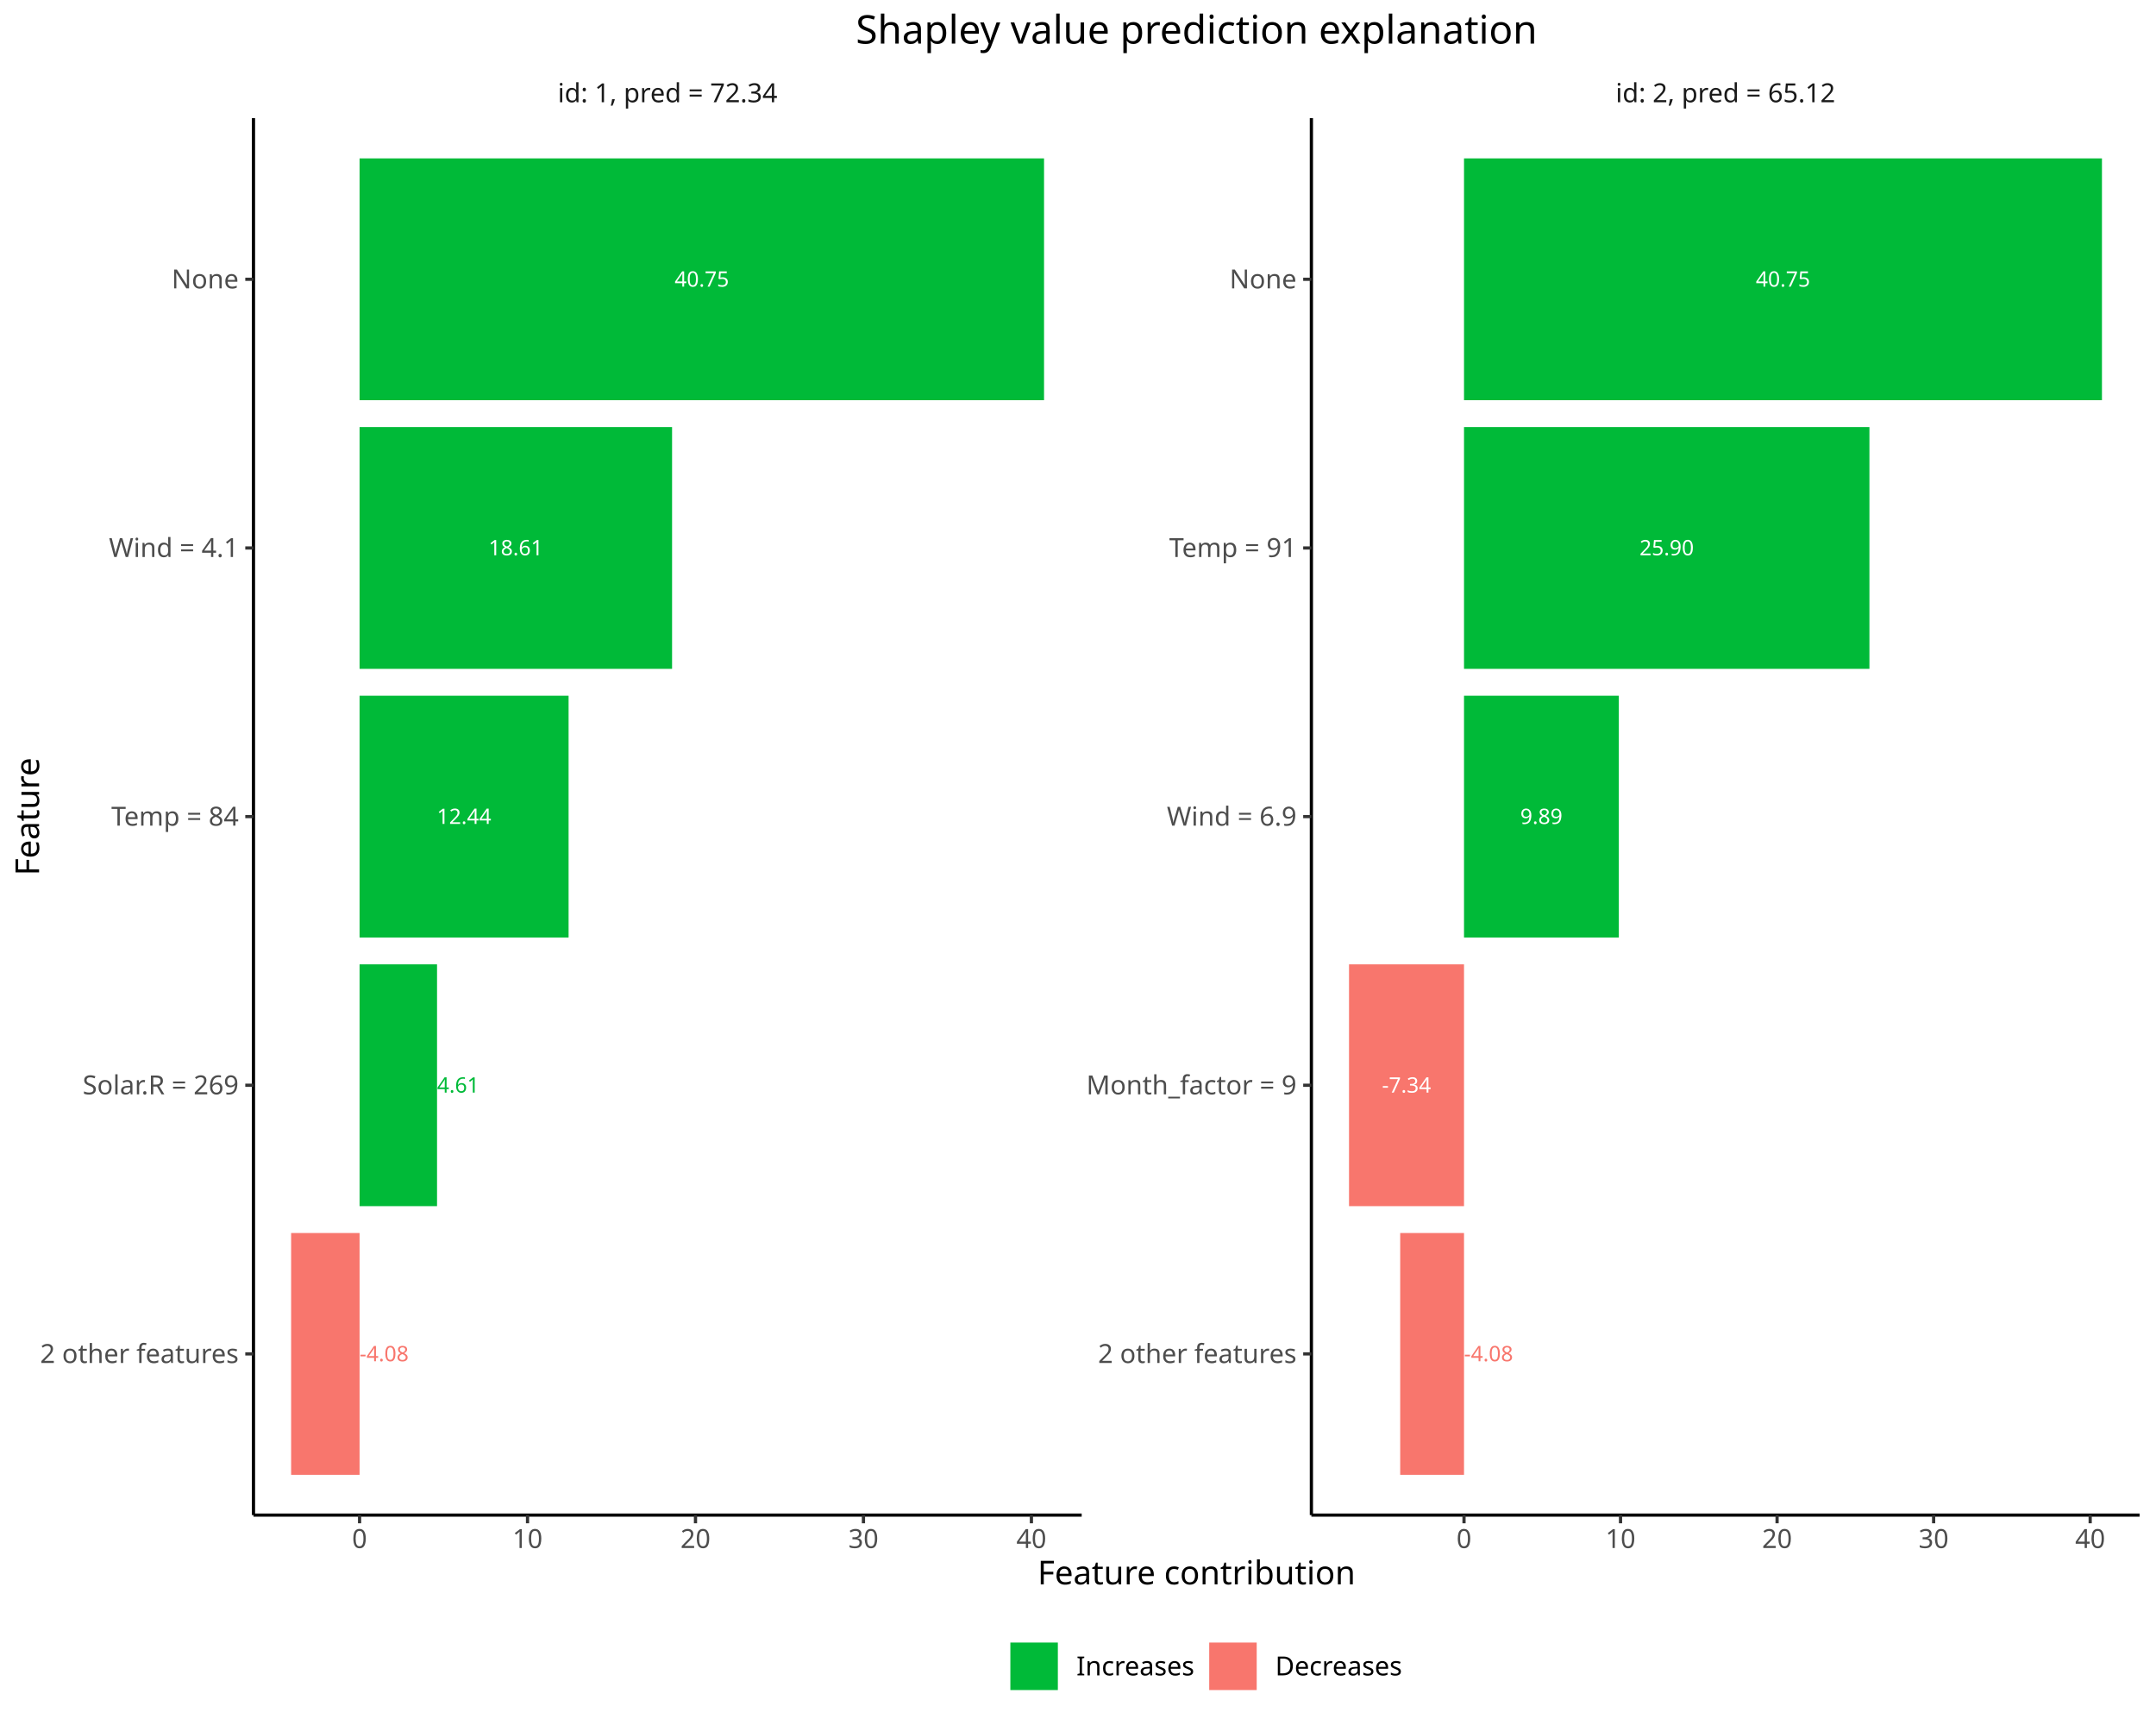
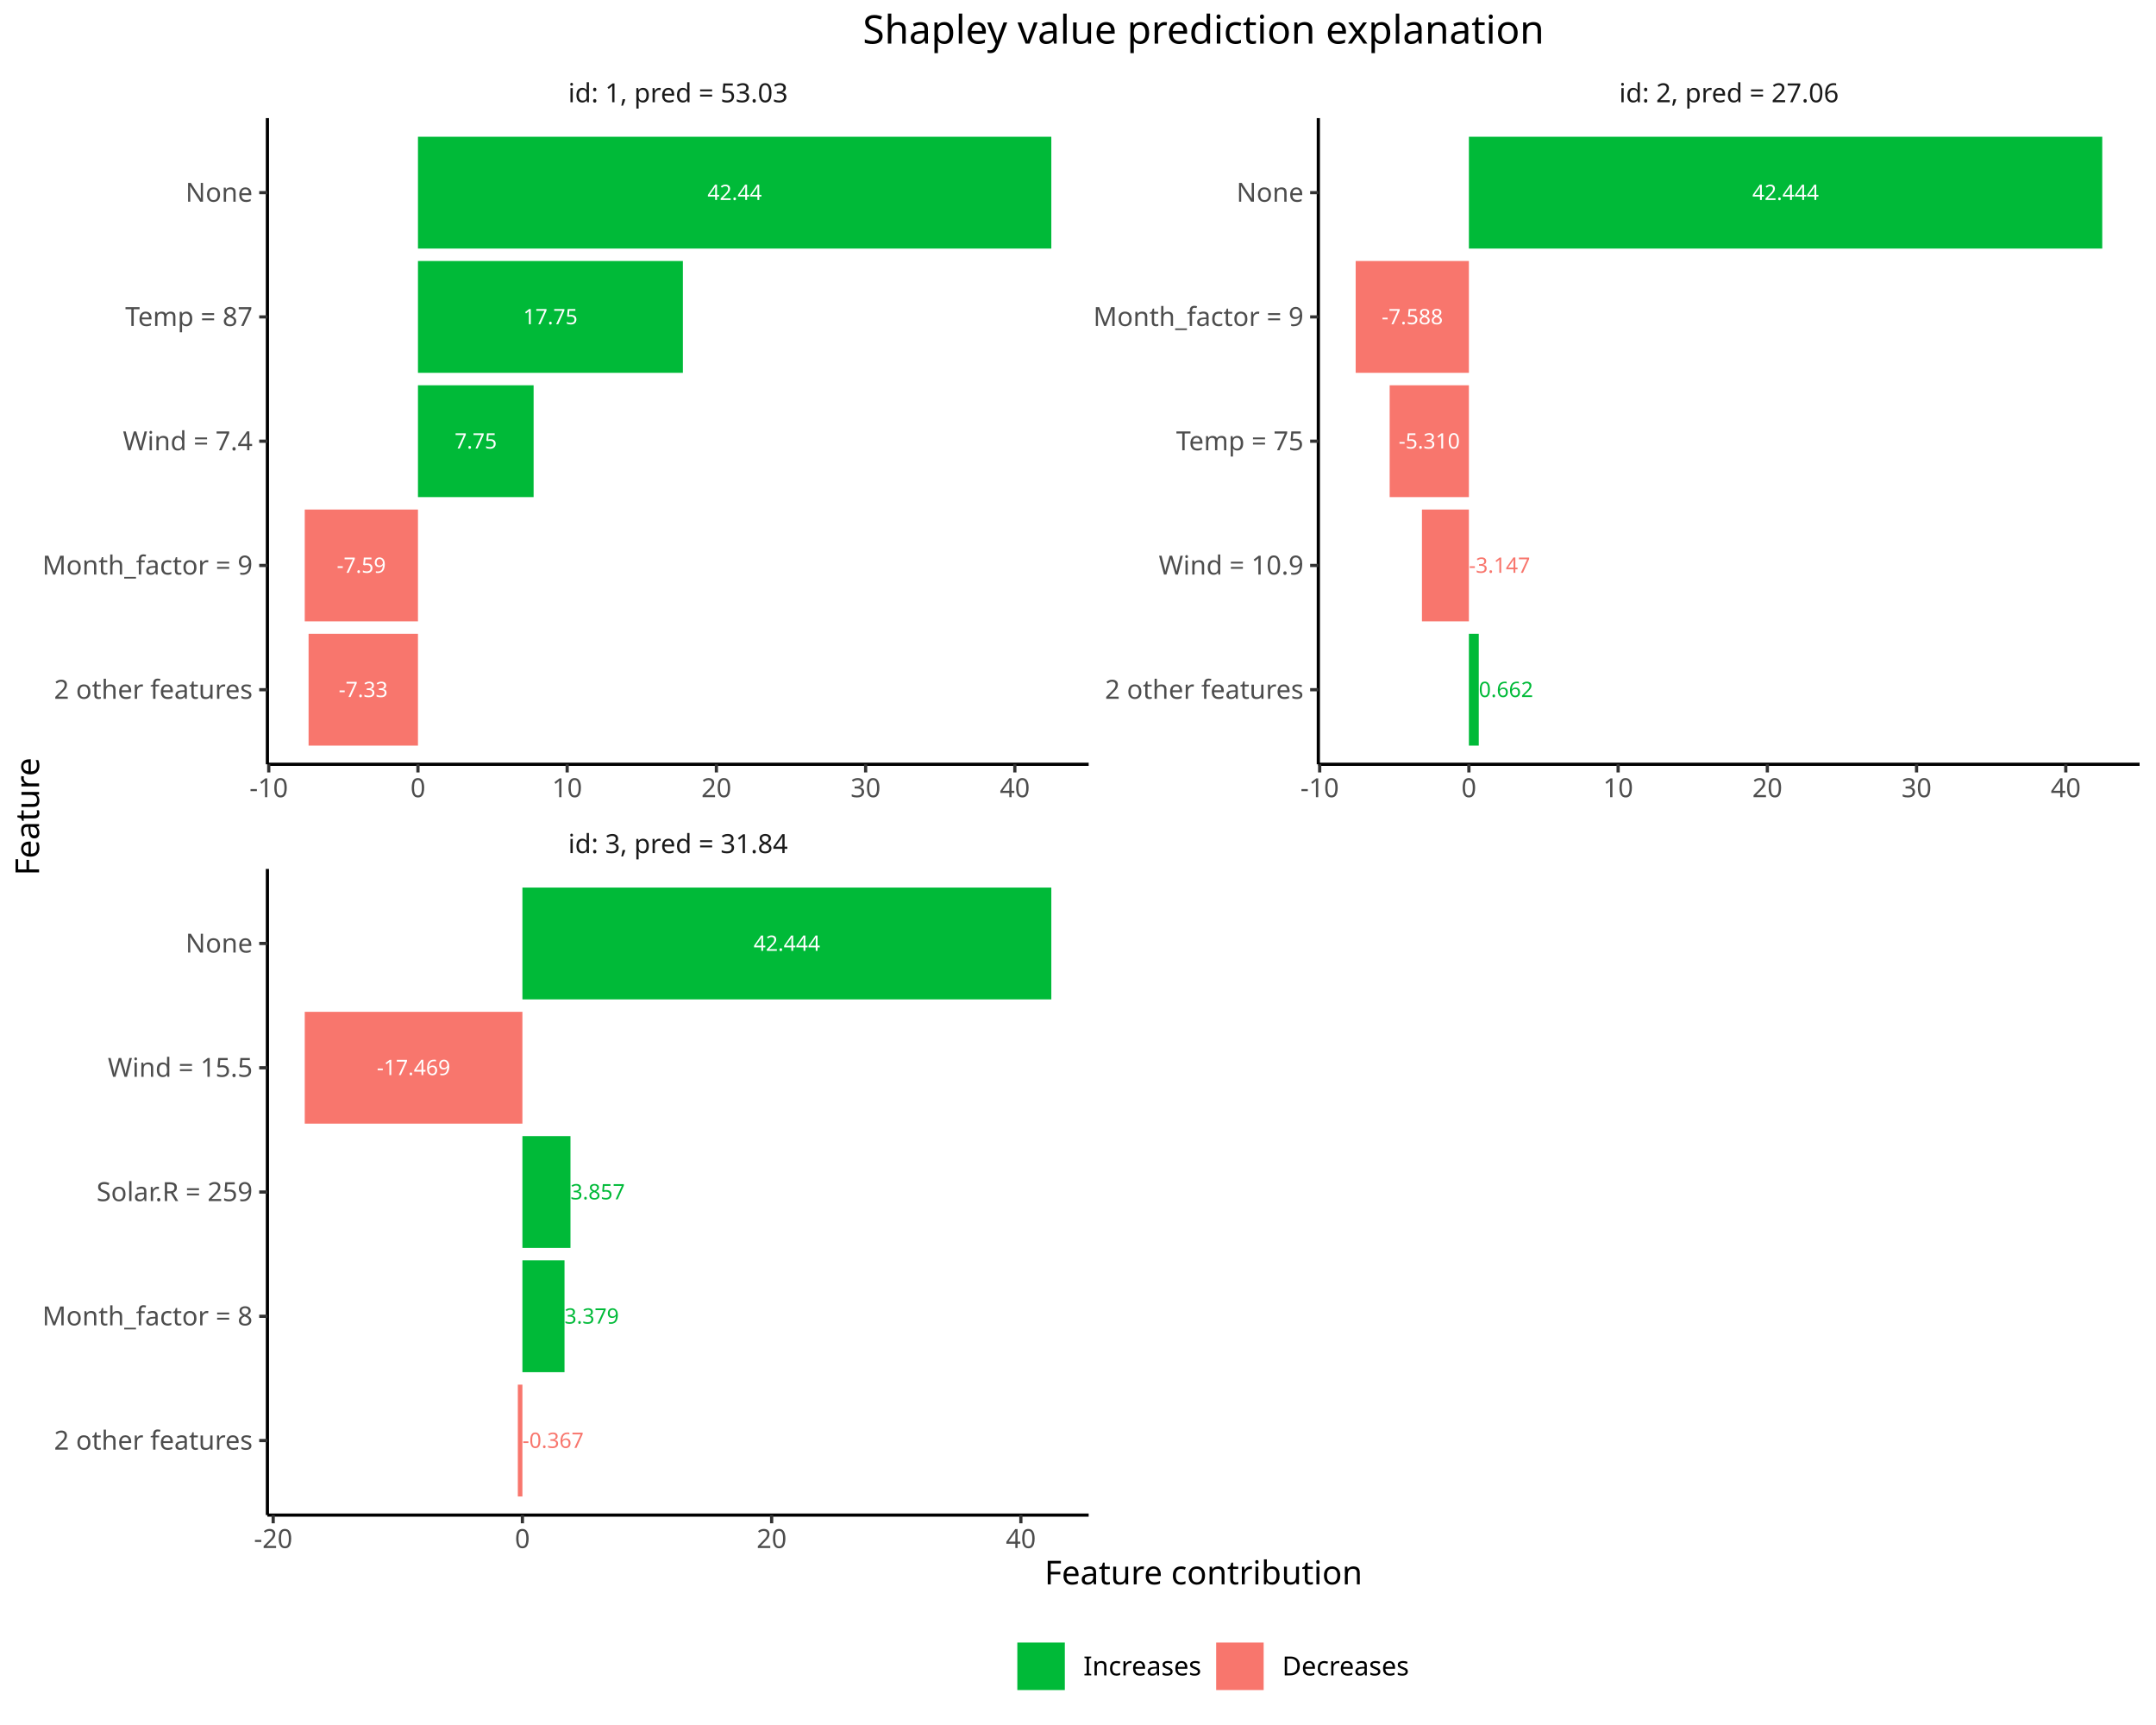
<svg xmlns="http://www.w3.org/2000/svg" class="svglite" data-engine-version="2.0" width="720.00pt" height="576.00pt" viewBox="0 0 720.00 576.00">
  <defs>
    <style type="text/css">
    .svglite line, .svglite polyline, .svglite polygon, .svglite path, .svglite rect, .svglite circle {
      fill: none;
      stroke: #000000;
      stroke-linecap: round;
      stroke-linejoin: round;
      stroke-miterlimit: 10.00;
    }
  </style>
  </defs>
  <rect width="100%" height="100%" style="stroke: none; fill: #FFFFFF;" />
  <defs>
    <clipPath id="cpMC4wMHw3MjAuMDB8MC4wMHw1NzYuMDA=">
      <rect x="0.00" y="0.00" width="720.00" height="576.00" />
    </clipPath>
  </defs>
  <g clip-path="url(#cpMC4wMHw3MjAuMDB8MC4wMHw1NzYuMDA=)">
    <rect x="0.00" y="0.00" width="720.00" height="576.00" style="stroke-width: 1.07; stroke: #FFFFFF; fill: #FFFFFF;" />
  </g>
  <defs>
-     <clipPath id="cpODQuNjV8MzYxLjIzfDM5LjQzfDUwNS45MQ==">
-       <rect x="84.65" y="39.43" width="276.58" height="466.48" />
-     </clipPath>
-   </defs>
-   <g clip-path="url(#cpODQuNjV8MzYxLjIzfDM5LjQzfDUwNS45MQ==)">
-     <rect x="84.65" y="39.43" width="276.58" height="466.48" style="stroke-width: 1.07; stroke: none; fill: #FFFFFF;" />
-     <rect x="120.08" y="52.89" width="228.58" height="80.74" style="stroke-width: 1.07; stroke: none; stroke-linecap: square; stroke-linejoin: miter; fill: #00BA38;" />
-     <rect x="97.22" y="411.72" width="22.86" height="80.74" style="stroke-width: 1.07; stroke: none; stroke-linecap: square; stroke-linejoin: miter; fill: #F8766D;" />
-     <rect x="120.08" y="322.01" width="25.87" height="80.74" style="stroke-width: 1.07; stroke: none; stroke-linecap: square; stroke-linejoin: miter; fill: #00BA38;" />
-     <rect x="120.08" y="232.31" width="69.80" height="80.74" style="stroke-width: 1.07; stroke: none; stroke-linecap: square; stroke-linejoin: miter; fill: #00BA38;" />
-     <rect x="120.08" y="142.60" width="104.36" height="80.74" style="stroke-width: 1.07; stroke: none; stroke-linecap: square; stroke-linejoin: miter; fill: #00BA38;" />
-     <text x="234.37" y="95.71" text-anchor="middle" style="font-size: 7.11px; fill: #FFFFFF; font-family: sans;" textLength="17.80px" lengthAdjust="spacingAndGlyphs">40.75</text>
-     <text x="120.08" y="454.54" style="font-size: 7.11px; fill: #F8766D; font-family: sans;" textLength="16.21px" lengthAdjust="spacingAndGlyphs">-4.08</text>
-     <text x="145.95" y="364.83" style="font-size: 7.11px; fill: #00BA38; font-family: sans;" textLength="15.82px" lengthAdjust="spacingAndGlyphs"> 4.61</text>
-     <text x="154.98" y="275.12" text-anchor="middle" style="font-size: 7.11px; fill: #FFFFFF; font-family: sans;" textLength="17.80px" lengthAdjust="spacingAndGlyphs">12.44</text>
-     <text x="172.26" y="185.41" text-anchor="middle" style="font-size: 7.11px; fill: #FFFFFF; font-family: sans;" textLength="17.80px" lengthAdjust="spacingAndGlyphs">18.61</text>
-   </g>
-   <g clip-path="url(#cpMC4wMHw3MjAuMDB8MC4wMHw1NzYuMDA=)">
- </g>
-   <defs>
-     <clipPath id="cpNDM3Ljk0fDcxNC41MnwzOS40M3w1MDUuOTE=">
-       <rect x="437.94" y="39.43" width="276.58" height="466.48" />
-     </clipPath>
-   </defs>
-   <g clip-path="url(#cpNDM3Ljk0fDcxNC41MnwzOS40M3w1MDUuOTE=)">
-     <rect x="437.94" y="39.43" width="276.58" height="466.48" style="stroke-width: 1.07; stroke: none; fill: #FFFFFF;" />
-     <rect x="488.91" y="52.89" width="213.04" height="80.74" style="stroke-width: 1.07; stroke: none; stroke-linecap: square; stroke-linejoin: miter; fill: #00BA38;" />
-     <rect x="467.60" y="411.72" width="21.31" height="80.74" style="stroke-width: 1.07; stroke: none; stroke-linecap: square; stroke-linejoin: miter; fill: #F8766D;" />
-     <rect x="450.51" y="322.01" width="38.40" height="80.74" style="stroke-width: 1.07; stroke: none; stroke-linecap: square; stroke-linejoin: miter; fill: #F8766D;" />
-     <rect x="488.91" y="232.31" width="51.70" height="80.74" style="stroke-width: 1.07; stroke: none; stroke-linecap: square; stroke-linejoin: miter; fill: #00BA38;" />
-     <rect x="488.91" y="142.60" width="135.39" height="80.74" style="stroke-width: 1.07; stroke: none; stroke-linecap: square; stroke-linejoin: miter; fill: #00BA38;" />
-     <text x="595.43" y="95.71" text-anchor="middle" style="font-size: 7.11px; fill: #FFFFFF; font-family: sans;" textLength="17.80px" lengthAdjust="spacingAndGlyphs">40.75</text>
-     <text x="488.91" y="454.54" style="font-size: 7.11px; fill: #F8766D; font-family: sans;" textLength="16.21px" lengthAdjust="spacingAndGlyphs">-4.08</text>
-     <text x="469.71" y="364.83" text-anchor="middle" style="font-size: 7.11px; fill: #FFFFFF; font-family: sans;" textLength="16.21px" lengthAdjust="spacingAndGlyphs">-7.34</text>
-     <text x="514.75" y="275.12" text-anchor="middle" style="font-size: 7.11px; fill: #FFFFFF; font-family: sans;" textLength="15.82px" lengthAdjust="spacingAndGlyphs"> 9.89</text>
-     <text x="556.60" y="185.41" text-anchor="middle" style="font-size: 7.11px; fill: #FFFFFF; font-family: sans;" textLength="17.80px" lengthAdjust="spacingAndGlyphs">25.90</text>
-   </g>
-   <g clip-path="url(#cpMC4wMHw3MjAuMDB8MC4wMHw1NzYuMDA=)">
- </g>
-   <defs>
-     <clipPath id="cpODQuNjV8MzYxLjIzfDIyLjc4fDM5LjQz">
-       <rect x="84.65" y="22.78" width="276.58" height="16.65" />
-     </clipPath>
-   </defs>
-   <g clip-path="url(#cpODQuNjV8MzYxLjIzfDIyLjc4fDM5LjQz)">
-     <rect x="84.65" y="22.78" width="276.58" height="16.65" style="stroke-width: 2.13; stroke: #FFFFFF; fill: #FFFFFF;" />
-     <text x="222.94" y="34.14" text-anchor="middle" style="font-size: 8.80px; fill: #1A1A1A; font-family: sans;" textLength="71.19px" lengthAdjust="spacingAndGlyphs">id: 1, pred = 72.34</text>
-   </g>
-   <g clip-path="url(#cpMC4wMHw3MjAuMDB8MC4wMHw1NzYuMDA=)">
- </g>
-   <defs>
-     <clipPath id="cpNDM3Ljk0fDcxNC41MnwyMi43OHwzOS40Mw==">
-       <rect x="437.94" y="22.78" width="276.58" height="16.65" />
-     </clipPath>
-   </defs>
-   <g clip-path="url(#cpNDM3Ljk0fDcxNC41MnwyMi43OHwzOS40Mw==)">
-     <rect x="437.94" y="22.78" width="276.58" height="16.65" style="stroke-width: 2.13; stroke: #FFFFFF; fill: #FFFFFF;" />
-     <text x="576.23" y="34.14" text-anchor="middle" style="font-size: 8.80px; fill: #1A1A1A; font-family: sans;" textLength="71.19px" lengthAdjust="spacingAndGlyphs">id: 2, pred = 65.12</text>
-   </g>
-   <g clip-path="url(#cpMC4wMHw3MjAuMDB8MC4wMHw1NzYuMDA=)">
-     <polyline points="84.65,505.91 361.23,505.91 " style="stroke-width: 1.07; stroke-linecap: butt;" />
-     <polyline points="120.08,508.65 120.08,505.91 " style="stroke-width: 1.07; stroke: #333333; stroke-linecap: butt;" />
-     <polyline points="176.17,508.65 176.17,505.91 " style="stroke-width: 1.07; stroke: #333333; stroke-linecap: butt;" />
-     <polyline points="232.26,508.65 232.26,505.91 " style="stroke-width: 1.07; stroke: #333333; stroke-linecap: butt;" />
-     <polyline points="288.35,508.65 288.35,505.91 " style="stroke-width: 1.07; stroke: #333333; stroke-linecap: butt;" />
-     <polyline points="344.44,508.65 344.44,505.91 " style="stroke-width: 1.07; stroke: #333333; stroke-linecap: butt;" />
-     <text x="120.08" y="516.90" text-anchor="middle" style="font-size: 8.80px; fill: #4D4D4D; font-family: sans;" textLength="4.89px" lengthAdjust="spacingAndGlyphs">0</text>
-     <text x="176.17" y="516.90" text-anchor="middle" style="font-size: 8.80px; fill: #4D4D4D; font-family: sans;" textLength="9.79px" lengthAdjust="spacingAndGlyphs">10</text>
-     <text x="232.26" y="516.90" text-anchor="middle" style="font-size: 8.80px; fill: #4D4D4D; font-family: sans;" textLength="9.79px" lengthAdjust="spacingAndGlyphs">20</text>
-     <text x="288.35" y="516.90" text-anchor="middle" style="font-size: 8.80px; fill: #4D4D4D; font-family: sans;" textLength="9.79px" lengthAdjust="spacingAndGlyphs">30</text>
-     <text x="344.44" y="516.90" text-anchor="middle" style="font-size: 8.80px; fill: #4D4D4D; font-family: sans;" textLength="9.79px" lengthAdjust="spacingAndGlyphs">40</text>
-     <polyline points="437.94,505.91 714.52,505.91 " style="stroke-width: 1.07; stroke-linecap: butt;" />
-     <polyline points="488.91,508.65 488.91,505.91 " style="stroke-width: 1.07; stroke: #333333; stroke-linecap: butt;" />
-     <polyline points="541.18,508.65 541.18,505.91 " style="stroke-width: 1.07; stroke: #333333; stroke-linecap: butt;" />
-     <polyline points="593.46,508.65 593.46,505.91 " style="stroke-width: 1.07; stroke: #333333; stroke-linecap: butt;" />
-     <polyline points="645.74,508.65 645.74,505.91 " style="stroke-width: 1.07; stroke: #333333; stroke-linecap: butt;" />
-     <polyline points="698.02,508.65 698.02,505.91 " style="stroke-width: 1.07; stroke: #333333; stroke-linecap: butt;" />
-     <text x="488.91" y="516.90" text-anchor="middle" style="font-size: 8.80px; fill: #4D4D4D; font-family: sans;" textLength="4.89px" lengthAdjust="spacingAndGlyphs">0</text>
-     <text x="541.18" y="516.90" text-anchor="middle" style="font-size: 8.80px; fill: #4D4D4D; font-family: sans;" textLength="9.79px" lengthAdjust="spacingAndGlyphs">10</text>
-     <text x="593.46" y="516.90" text-anchor="middle" style="font-size: 8.80px; fill: #4D4D4D; font-family: sans;" textLength="9.79px" lengthAdjust="spacingAndGlyphs">20</text>
-     <text x="645.74" y="516.90" text-anchor="middle" style="font-size: 8.80px; fill: #4D4D4D; font-family: sans;" textLength="9.79px" lengthAdjust="spacingAndGlyphs">30</text>
-     <text x="698.02" y="516.90" text-anchor="middle" style="font-size: 8.80px; fill: #4D4D4D; font-family: sans;" textLength="9.79px" lengthAdjust="spacingAndGlyphs">40</text>
-     <polyline points="437.94,505.91 437.94,39.43 " style="stroke-width: 1.07; stroke-linecap: butt;" />
-     <text x="433.01" y="455.12" text-anchor="end" style="font-size: 8.80px; fill: #4D4D4D; font-family: sans;" textLength="61.64px" lengthAdjust="spacingAndGlyphs">2 other features</text>
-     <text x="433.01" y="365.41" text-anchor="end" style="font-size: 8.80px; fill: #4D4D4D; font-family: sans;" textLength="66.30px" lengthAdjust="spacingAndGlyphs">Month_factor = 9</text>
-     <text x="433.01" y="275.70" text-anchor="end" style="font-size: 8.80px; fill: #4D4D4D; font-family: sans;" textLength="42.31px" lengthAdjust="spacingAndGlyphs">Wind = 6.9</text>
-     <text x="433.01" y="185.99" text-anchor="end" style="font-size: 8.80px; fill: #4D4D4D; font-family: sans;" textLength="42.32px" lengthAdjust="spacingAndGlyphs">Temp = 91</text>
-     <text x="433.01" y="96.29" text-anchor="end" style="font-size: 8.80px; fill: #4D4D4D; font-family: sans;" textLength="21.04px" lengthAdjust="spacingAndGlyphs">None</text>
-     <polyline points="435.20,452.09 437.94,452.09 " style="stroke-width: 1.07; stroke: #333333; stroke-linecap: butt;" />
-     <polyline points="435.20,362.38 437.94,362.38 " style="stroke-width: 1.07; stroke: #333333; stroke-linecap: butt;" />
-     <polyline points="435.20,272.67 437.94,272.67 " style="stroke-width: 1.07; stroke: #333333; stroke-linecap: butt;" />
-     <polyline points="435.20,182.97 437.94,182.97 " style="stroke-width: 1.07; stroke: #333333; stroke-linecap: butt;" />
-     <polyline points="435.20,93.26 437.94,93.26 " style="stroke-width: 1.07; stroke: #333333; stroke-linecap: butt;" />
-     <polyline points="84.65,505.91 84.65,39.43 " style="stroke-width: 1.07; stroke-linecap: butt;" />
-     <text x="79.72" y="455.12" text-anchor="end" style="font-size: 8.80px; fill: #4D4D4D; font-family: sans;" textLength="61.64px" lengthAdjust="spacingAndGlyphs">2 other features</text>
-     <text x="79.72" y="365.41" text-anchor="end" style="font-size: 8.80px; fill: #4D4D4D; font-family: sans;" textLength="54.06px" lengthAdjust="spacingAndGlyphs">Solar.R = 269</text>
-     <text x="79.72" y="275.70" text-anchor="end" style="font-size: 8.80px; fill: #4D4D4D; font-family: sans;" textLength="42.32px" lengthAdjust="spacingAndGlyphs">Temp = 84</text>
-     <text x="79.72" y="185.99" text-anchor="end" style="font-size: 8.80px; fill: #4D4D4D; font-family: sans;" textLength="42.31px" lengthAdjust="spacingAndGlyphs">Wind = 4.1</text>
-     <text x="79.72" y="96.29" text-anchor="end" style="font-size: 8.80px; fill: #4D4D4D; font-family: sans;" textLength="21.04px" lengthAdjust="spacingAndGlyphs">None</text>
-     <polyline points="81.91,452.09 84.65,452.09 " style="stroke-width: 1.07; stroke: #333333; stroke-linecap: butt;" />
-     <polyline points="81.91,362.38 84.65,362.38 " style="stroke-width: 1.07; stroke: #333333; stroke-linecap: butt;" />
-     <polyline points="81.91,272.67 84.65,272.67 " style="stroke-width: 1.07; stroke: #333333; stroke-linecap: butt;" />
-     <polyline points="81.91,182.97 84.65,182.97 " style="stroke-width: 1.07; stroke: #333333; stroke-linecap: butt;" />
-     <polyline points="81.91,93.26 84.65,93.26 " style="stroke-width: 1.07; stroke: #333333; stroke-linecap: butt;" />
-     <text x="399.58" y="529.04" text-anchor="middle" style="font-size: 11.00px; font-family: sans;" textLength="97.84px" lengthAdjust="spacingAndGlyphs">Feature contribution</text>
+     <clipPath id="cpODkuMzB8MzYzLjU2fDM5LjQzfDI1NS4yMA==">
+       <rect x="89.30" y="39.43" width="274.26" height="215.77" />
+     </clipPath>
+   </defs>
+   <g clip-path="url(#cpODkuMzB8MzYzLjU2fDM5LjQzfDI1NS4yMA==)">
+     <rect x="89.30" y="39.43" width="274.26" height="215.77" style="stroke-width: 1.07; stroke: none; fill: #FFFFFF;" />
+     <rect x="139.58" y="45.66" width="211.51" height="37.34" style="stroke-width: 1.07; stroke: none; stroke-linecap: square; stroke-linejoin: miter; fill: #00BA38;" />
+     <rect x="103.05" y="211.63" width="36.53" height="37.34" style="stroke-width: 1.07; stroke: none; stroke-linecap: square; stroke-linejoin: miter; fill: #F8766D;" />
+     <rect x="101.77" y="170.14" width="37.81" height="37.34" style="stroke-width: 1.07; stroke: none; stroke-linecap: square; stroke-linejoin: miter; fill: #F8766D;" />
+     <rect x="139.58" y="128.65" width="38.62" height="37.34" style="stroke-width: 1.07; stroke: none; stroke-linecap: square; stroke-linejoin: miter; fill: #00BA38;" />
+     <rect x="139.58" y="87.15" width="88.47" height="37.34" style="stroke-width: 1.07; stroke: none; stroke-linecap: square; stroke-linejoin: miter; fill: #00BA38;" />
+     <text x="245.34" y="66.78" text-anchor="middle" style="font-size: 7.11px; fill: #FFFFFF; font-family: sans;" textLength="17.80px" lengthAdjust="spacingAndGlyphs">42.44</text>
+     <text x="121.31" y="232.75" text-anchor="middle" style="font-size: 7.11px; fill: #FFFFFF; font-family: sans;" textLength="16.21px" lengthAdjust="spacingAndGlyphs">-7.33</text>
+     <text x="120.67" y="191.26" text-anchor="middle" style="font-size: 7.11px; fill: #FFFFFF; font-family: sans;" textLength="16.21px" lengthAdjust="spacingAndGlyphs">-7.59</text>
+     <text x="158.89" y="149.77" text-anchor="middle" style="font-size: 7.11px; fill: #FFFFFF; font-family: sans;" textLength="15.82px" lengthAdjust="spacingAndGlyphs"> 7.75</text>
+     <text x="183.81" y="108.27" text-anchor="middle" style="font-size: 7.11px; fill: #FFFFFF; font-family: sans;" textLength="17.80px" lengthAdjust="spacingAndGlyphs">17.75</text>
+   </g>
+   <g clip-path="url(#cpMC4wMHw3MjAuMDB8MC4wMHw1NzYuMDA=)">
+ </g>
+   <defs>
+     <clipPath id="cpODkuMzB8MzYzLjU2fDI5MC4xNXw1MDUuOTE=">
+       <rect x="89.30" y="290.15" width="274.26" height="215.77" />
+     </clipPath>
+   </defs>
+   <g clip-path="url(#cpODkuMzB8MzYzLjU2fDI5MC4xNXw1MDUuOTE=)">
+     <rect x="89.30" y="290.15" width="274.26" height="215.77" style="stroke-width: 1.07; stroke: none; fill: #FFFFFF;" />
+     <rect x="174.46" y="296.37" width="176.63" height="37.34" style="stroke-width: 1.07; stroke: none; stroke-linecap: square; stroke-linejoin: miter; fill: #00BA38;" />
+     <rect x="172.93" y="462.35" width="1.53" height="37.34" style="stroke-width: 1.07; stroke: none; stroke-linecap: square; stroke-linejoin: miter; fill: #F8766D;" />
+     <rect x="174.46" y="420.85" width="14.06" height="37.34" style="stroke-width: 1.07; stroke: none; stroke-linecap: square; stroke-linejoin: miter; fill: #00BA38;" />
+     <rect x="174.46" y="379.36" width="16.05" height="37.34" style="stroke-width: 1.07; stroke: none; stroke-linecap: square; stroke-linejoin: miter; fill: #00BA38;" />
+     <rect x="101.77" y="337.86" width="72.69" height="37.34" style="stroke-width: 1.07; stroke: none; stroke-linecap: square; stroke-linejoin: miter; fill: #F8766D;" />
+     <text x="262.78" y="317.49" text-anchor="middle" style="font-size: 7.11px; fill: #FFFFFF; font-family: sans;" textLength="23.73px" lengthAdjust="spacingAndGlyphs"> 42.444</text>
+     <text x="174.46" y="483.47" style="font-size: 7.11px; fill: #F8766D; font-family: sans;" textLength="22.15px" lengthAdjust="spacingAndGlyphs"> -0.367</text>
+     <text x="188.52" y="441.97" style="font-size: 7.11px; fill: #00BA38; font-family: sans;" textLength="21.75px" lengthAdjust="spacingAndGlyphs">  3.379</text>
+     <text x="190.51" y="400.48" style="font-size: 7.11px; fill: #00BA38; font-family: sans;" textLength="21.75px" lengthAdjust="spacingAndGlyphs">  3.857</text>
+     <text x="138.11" y="358.98" text-anchor="middle" style="font-size: 7.11px; fill: #FFFFFF; font-family: sans;" textLength="24.13px" lengthAdjust="spacingAndGlyphs">-17.469</text>
+   </g>
+   <g clip-path="url(#cpMC4wMHw3MjAuMDB8MC4wMHw1NzYuMDA=)">
+ </g>
+   <defs>
+     <clipPath id="cpNDQwLjI2fDcxNC41MnwzOS40M3wyNTUuMjA=">
+       <rect x="440.26" y="39.43" width="274.26" height="215.77" />
+     </clipPath>
+   </defs>
+   <g clip-path="url(#cpNDQwLjI2fDcxNC41MnwzOS40M3wyNTUuMjA=)">
+     <rect x="440.26" y="39.43" width="274.26" height="215.77" style="stroke-width: 1.07; stroke: none; fill: #FFFFFF;" />
+     <rect x="490.54" y="45.66" width="211.51" height="37.34" style="stroke-width: 1.07; stroke: none; stroke-linecap: square; stroke-linejoin: miter; fill: #00BA38;" />
+     <rect x="490.54" y="211.63" width="3.30" height="37.34" style="stroke-width: 1.07; stroke: none; stroke-linecap: square; stroke-linejoin: miter; fill: #00BA38;" />
+     <rect x="474.86" y="170.14" width="15.68" height="37.34" style="stroke-width: 1.07; stroke: none; stroke-linecap: square; stroke-linejoin: miter; fill: #F8766D;" />
+     <rect x="464.08" y="128.65" width="26.46" height="37.34" style="stroke-width: 1.07; stroke: none; stroke-linecap: square; stroke-linejoin: miter; fill: #F8766D;" />
+     <rect x="452.73" y="87.15" width="37.81" height="37.34" style="stroke-width: 1.07; stroke: none; stroke-linecap: square; stroke-linejoin: miter; fill: #F8766D;" />
+     <text x="596.30" y="66.78" text-anchor="middle" style="font-size: 7.11px; fill: #FFFFFF; font-family: sans;" textLength="21.76px" lengthAdjust="spacingAndGlyphs">42.444</text>
+     <text x="493.84" y="232.75" style="font-size: 7.11px; fill: #00BA38; font-family: sans;" textLength="19.78px" lengthAdjust="spacingAndGlyphs"> 0.662</text>
+     <text x="490.54" y="191.26" style="font-size: 7.11px; fill: #F8766D; font-family: sans;" textLength="20.17px" lengthAdjust="spacingAndGlyphs">-3.147</text>
+     <text x="477.31" y="149.77" text-anchor="middle" style="font-size: 7.11px; fill: #FFFFFF; font-family: sans;" textLength="20.17px" lengthAdjust="spacingAndGlyphs">-5.310</text>
+     <text x="471.64" y="108.27" text-anchor="middle" style="font-size: 7.11px; fill: #FFFFFF; font-family: sans;" textLength="20.17px" lengthAdjust="spacingAndGlyphs">-7.588</text>
+   </g>
+   <g clip-path="url(#cpMC4wMHw3MjAuMDB8MC4wMHw1NzYuMDA=)">
+ </g>
+   <defs>
+     <clipPath id="cpNDQwLjI2fDcxNC41MnwyOTAuMTV8NTA1Ljkx">
+       <rect x="440.26" y="290.15" width="274.26" height="215.77" />
+     </clipPath>
+   </defs>
+   <g clip-path="url(#cpNDQwLjI2fDcxNC41MnwyOTAuMTV8NTA1Ljkx)">
+ </g>
+   <g clip-path="url(#cpMC4wMHw3MjAuMDB8MC4wMHw1NzYuMDA=)">
+ </g>
+   <defs>
+     <clipPath id="cpODkuMzB8MzYzLjU2fDI3My41MHwyOTAuMTU=">
+       <rect x="89.30" y="273.50" width="274.26" height="16.65" />
+     </clipPath>
+   </defs>
+   <g clip-path="url(#cpODkuMzB8MzYzLjU2fDI3My41MHwyOTAuMTU=)">
+     <rect x="89.30" y="273.50" width="274.26" height="16.65" style="stroke-width: 2.13; stroke: #FFFFFF; fill: #FFFFFF;" />
+     <text x="226.43" y="284.85" text-anchor="middle" style="font-size: 8.80px; fill: #1A1A1A; font-family: sans;" textLength="71.19px" lengthAdjust="spacingAndGlyphs">id: 3, pred = 31.84</text>
+   </g>
+   <g clip-path="url(#cpMC4wMHw3MjAuMDB8MC4wMHw1NzYuMDA=)">
+ </g>
+   <defs>
+     <clipPath id="cpNDQwLjI2fDcxNC41MnwyNzMuNTB8MjkwLjE1">
+       <rect x="440.26" y="273.50" width="274.26" height="16.65" />
+     </clipPath>
+   </defs>
+   <g clip-path="url(#cpNDQwLjI2fDcxNC41MnwyNzMuNTB8MjkwLjE1)">
+ </g>
+   <g clip-path="url(#cpMC4wMHw3MjAuMDB8MC4wMHw1NzYuMDA=)">
+ </g>
+   <defs>
+     <clipPath id="cpODkuMzB8MzYzLjU2fDIyLjc4fDM5LjQz">
+       <rect x="89.30" y="22.78" width="274.26" height="16.65" />
+     </clipPath>
+   </defs>
+   <g clip-path="url(#cpODkuMzB8MzYzLjU2fDIyLjc4fDM5LjQz)">
+     <rect x="89.30" y="22.78" width="274.26" height="16.65" style="stroke-width: 2.13; stroke: #FFFFFF; fill: #FFFFFF;" />
+     <text x="226.43" y="34.14" text-anchor="middle" style="font-size: 8.80px; fill: #1A1A1A; font-family: sans;" textLength="71.19px" lengthAdjust="spacingAndGlyphs">id: 1, pred = 53.03</text>
+   </g>
+   <g clip-path="url(#cpMC4wMHw3MjAuMDB8MC4wMHw1NzYuMDA=)">
+ </g>
+   <defs>
+     <clipPath id="cpNDQwLjI2fDcxNC41MnwyMi43OHwzOS40Mw==">
+       <rect x="440.26" y="22.78" width="274.26" height="16.65" />
+     </clipPath>
+   </defs>
+   <g clip-path="url(#cpNDQwLjI2fDcxNC41MnwyMi43OHwzOS40Mw==)">
+     <rect x="440.26" y="22.78" width="274.26" height="16.65" style="stroke-width: 2.13; stroke: #FFFFFF; fill: #FFFFFF;" />
+     <text x="577.39" y="34.14" text-anchor="middle" style="font-size: 8.80px; fill: #1A1A1A; font-family: sans;" textLength="71.19px" lengthAdjust="spacingAndGlyphs">id: 2, pred = 27.06</text>
+   </g>
+   <g clip-path="url(#cpMC4wMHw3MjAuMDB8MC4wMHw1NzYuMDA=)">
+     <polyline points="89.30,505.91 363.56,505.91 " style="stroke-width: 1.07; stroke-linecap: butt;" />
+     <polyline points="91.23,508.65 91.23,505.91 " style="stroke-width: 1.07; stroke: #333333; stroke-linecap: butt;" />
+     <polyline points="174.46,508.65 174.46,505.91 " style="stroke-width: 1.07; stroke: #333333; stroke-linecap: butt;" />
+     <polyline points="257.69,508.65 257.69,505.91 " style="stroke-width: 1.07; stroke: #333333; stroke-linecap: butt;" />
+     <polyline points="340.92,508.65 340.92,505.91 " style="stroke-width: 1.07; stroke: #333333; stroke-linecap: butt;" />
+     <text x="91.23" y="516.90" text-anchor="middle" style="font-size: 8.80px; fill: #4D4D4D; font-family: sans;" textLength="12.72px" lengthAdjust="spacingAndGlyphs">-20</text>
+     <text x="174.46" y="516.90" text-anchor="middle" style="font-size: 8.80px; fill: #4D4D4D; font-family: sans;" textLength="4.89px" lengthAdjust="spacingAndGlyphs">0</text>
+     <text x="257.69" y="516.90" text-anchor="middle" style="font-size: 8.80px; fill: #4D4D4D; font-family: sans;" textLength="9.79px" lengthAdjust="spacingAndGlyphs">20</text>
+     <text x="340.92" y="516.90" text-anchor="middle" style="font-size: 8.80px; fill: #4D4D4D; font-family: sans;" textLength="9.79px" lengthAdjust="spacingAndGlyphs">40</text>
+     <polyline points="89.30,255.20 363.56,255.20 " style="stroke-width: 1.07; stroke-linecap: butt;" />
+     <polyline points="89.75,257.94 89.75,255.20 " style="stroke-width: 1.07; stroke: #333333; stroke-linecap: butt;" />
+     <polyline points="139.58,257.94 139.58,255.20 " style="stroke-width: 1.07; stroke: #333333; stroke-linecap: butt;" />
+     <polyline points="189.41,257.94 189.41,255.20 " style="stroke-width: 1.07; stroke: #333333; stroke-linecap: butt;" />
+     <polyline points="239.24,257.94 239.24,255.20 " style="stroke-width: 1.07; stroke: #333333; stroke-linecap: butt;" />
+     <polyline points="289.08,257.94 289.08,255.20 " style="stroke-width: 1.07; stroke: #333333; stroke-linecap: butt;" />
+     <polyline points="338.91,257.94 338.91,255.20 " style="stroke-width: 1.07; stroke: #333333; stroke-linecap: butt;" />
+     <text x="89.75" y="266.19" text-anchor="middle" style="font-size: 8.80px; fill: #4D4D4D; font-family: sans;" textLength="12.72px" lengthAdjust="spacingAndGlyphs">-10</text>
+     <text x="139.58" y="266.19" text-anchor="middle" style="font-size: 8.80px; fill: #4D4D4D; font-family: sans;" textLength="4.89px" lengthAdjust="spacingAndGlyphs">0</text>
+     <text x="189.41" y="266.19" text-anchor="middle" style="font-size: 8.80px; fill: #4D4D4D; font-family: sans;" textLength="9.79px" lengthAdjust="spacingAndGlyphs">10</text>
+     <text x="239.24" y="266.19" text-anchor="middle" style="font-size: 8.80px; fill: #4D4D4D; font-family: sans;" textLength="9.79px" lengthAdjust="spacingAndGlyphs">20</text>
+     <text x="289.08" y="266.19" text-anchor="middle" style="font-size: 8.80px; fill: #4D4D4D; font-family: sans;" textLength="9.79px" lengthAdjust="spacingAndGlyphs">30</text>
+     <text x="338.91" y="266.19" text-anchor="middle" style="font-size: 8.80px; fill: #4D4D4D; font-family: sans;" textLength="9.79px" lengthAdjust="spacingAndGlyphs">40</text>
+     <polyline points="440.26,255.20 714.52,255.20 " style="stroke-width: 1.07; stroke-linecap: butt;" />
+     <polyline points="440.71,257.94 440.71,255.20 " style="stroke-width: 1.07; stroke: #333333; stroke-linecap: butt;" />
+     <polyline points="490.54,257.94 490.54,255.20 " style="stroke-width: 1.07; stroke: #333333; stroke-linecap: butt;" />
+     <polyline points="540.38,257.94 540.38,255.20 " style="stroke-width: 1.07; stroke: #333333; stroke-linecap: butt;" />
+     <polyline points="590.21,257.94 590.21,255.20 " style="stroke-width: 1.07; stroke: #333333; stroke-linecap: butt;" />
+     <polyline points="640.04,257.94 640.04,255.20 " style="stroke-width: 1.07; stroke: #333333; stroke-linecap: butt;" />
+     <polyline points="689.87,257.94 689.87,255.20 " style="stroke-width: 1.07; stroke: #333333; stroke-linecap: butt;" />
+     <text x="440.71" y="266.19" text-anchor="middle" style="font-size: 8.80px; fill: #4D4D4D; font-family: sans;" textLength="12.72px" lengthAdjust="spacingAndGlyphs">-10</text>
+     <text x="490.54" y="266.19" text-anchor="middle" style="font-size: 8.80px; fill: #4D4D4D; font-family: sans;" textLength="4.89px" lengthAdjust="spacingAndGlyphs">0</text>
+     <text x="540.38" y="266.19" text-anchor="middle" style="font-size: 8.80px; fill: #4D4D4D; font-family: sans;" textLength="9.79px" lengthAdjust="spacingAndGlyphs">10</text>
+     <text x="590.21" y="266.19" text-anchor="middle" style="font-size: 8.80px; fill: #4D4D4D; font-family: sans;" textLength="9.79px" lengthAdjust="spacingAndGlyphs">20</text>
+     <text x="640.04" y="266.19" text-anchor="middle" style="font-size: 8.80px; fill: #4D4D4D; font-family: sans;" textLength="9.79px" lengthAdjust="spacingAndGlyphs">30</text>
+     <text x="689.87" y="266.19" text-anchor="middle" style="font-size: 8.80px; fill: #4D4D4D; font-family: sans;" textLength="9.79px" lengthAdjust="spacingAndGlyphs">40</text>
+     <polyline points="440.26,255.20 440.26,39.43 " style="stroke-width: 1.07; stroke-linecap: butt;" />
+     <text x="435.33" y="233.33" text-anchor="end" style="font-size: 8.80px; fill: #4D4D4D; font-family: sans;" textLength="61.64px" lengthAdjust="spacingAndGlyphs">2 other features</text>
+     <text x="435.33" y="191.84" text-anchor="end" style="font-size: 8.80px; fill: #4D4D4D; font-family: sans;" textLength="47.21px" lengthAdjust="spacingAndGlyphs">Wind = 10.9</text>
+     <text x="435.33" y="150.35" text-anchor="end" style="font-size: 8.80px; fill: #4D4D4D; font-family: sans;" textLength="42.32px" lengthAdjust="spacingAndGlyphs">Temp = 75</text>
+     <text x="435.33" y="108.85" text-anchor="end" style="font-size: 8.80px; fill: #4D4D4D; font-family: sans;" textLength="66.30px" lengthAdjust="spacingAndGlyphs">Month_factor = 9</text>
+     <text x="435.33" y="67.36" text-anchor="end" style="font-size: 8.80px; fill: #4D4D4D; font-family: sans;" textLength="21.04px" lengthAdjust="spacingAndGlyphs">None</text>
+     <polyline points="437.52,230.31 440.26,230.31 " style="stroke-width: 1.07; stroke: #333333; stroke-linecap: butt;" />
+     <polyline points="437.52,188.81 440.26,188.81 " style="stroke-width: 1.07; stroke: #333333; stroke-linecap: butt;" />
+     <polyline points="437.52,147.32 440.26,147.32 " style="stroke-width: 1.07; stroke: #333333; stroke-linecap: butt;" />
+     <polyline points="437.52,105.82 440.26,105.82 " style="stroke-width: 1.07; stroke: #333333; stroke-linecap: butt;" />
+     <polyline points="437.52,64.33 440.26,64.33 " style="stroke-width: 1.07; stroke: #333333; stroke-linecap: butt;" />
+     <polyline points="89.30,255.20 89.30,39.43 " style="stroke-width: 1.07; stroke-linecap: butt;" />
+     <text x="84.37" y="233.33" text-anchor="end" style="font-size: 8.80px; fill: #4D4D4D; font-family: sans;" textLength="61.64px" lengthAdjust="spacingAndGlyphs">2 other features</text>
+     <text x="84.37" y="191.84" text-anchor="end" style="font-size: 8.80px; fill: #4D4D4D; font-family: sans;" textLength="66.30px" lengthAdjust="spacingAndGlyphs">Month_factor = 9</text>
+     <text x="84.37" y="150.35" text-anchor="end" style="font-size: 8.80px; fill: #4D4D4D; font-family: sans;" textLength="44.76px" lengthAdjust="spacingAndGlyphs">Wind =  7.4</text>
+     <text x="84.37" y="108.85" text-anchor="end" style="font-size: 8.80px; fill: #4D4D4D; font-family: sans;" textLength="42.32px" lengthAdjust="spacingAndGlyphs">Temp = 87</text>
+     <text x="84.37" y="67.36" text-anchor="end" style="font-size: 8.80px; fill: #4D4D4D; font-family: sans;" textLength="21.04px" lengthAdjust="spacingAndGlyphs">None</text>
+     <polyline points="86.56,230.31 89.30,230.31 " style="stroke-width: 1.07; stroke: #333333; stroke-linecap: butt;" />
+     <polyline points="86.56,188.81 89.30,188.81 " style="stroke-width: 1.07; stroke: #333333; stroke-linecap: butt;" />
+     <polyline points="86.56,147.32 89.30,147.32 " style="stroke-width: 1.07; stroke: #333333; stroke-linecap: butt;" />
+     <polyline points="86.56,105.82 89.30,105.82 " style="stroke-width: 1.07; stroke: #333333; stroke-linecap: butt;" />
+     <polyline points="86.56,64.33 89.30,64.33 " style="stroke-width: 1.07; stroke: #333333; stroke-linecap: butt;" />
+     <polyline points="89.30,505.91 89.30,290.15 " style="stroke-width: 1.07; stroke-linecap: butt;" />
+     <text x="84.37" y="484.05" text-anchor="end" style="font-size: 8.80px; fill: #4D4D4D; font-family: sans;" textLength="61.64px" lengthAdjust="spacingAndGlyphs">2 other features</text>
+     <text x="84.37" y="442.55" text-anchor="end" style="font-size: 8.80px; fill: #4D4D4D; font-family: sans;" textLength="66.30px" lengthAdjust="spacingAndGlyphs">Month_factor = 8</text>
+     <text x="84.37" y="401.06" text-anchor="end" style="font-size: 8.80px; fill: #4D4D4D; font-family: sans;" textLength="54.06px" lengthAdjust="spacingAndGlyphs">Solar.R = 259</text>
+     <text x="84.37" y="359.56" text-anchor="end" style="font-size: 8.80px; fill: #4D4D4D; font-family: sans;" textLength="47.21px" lengthAdjust="spacingAndGlyphs">Wind = 15.5</text>
+     <text x="84.37" y="318.07" text-anchor="end" style="font-size: 8.80px; fill: #4D4D4D; font-family: sans;" textLength="21.04px" lengthAdjust="spacingAndGlyphs">None</text>
+     <polyline points="86.56,481.02 89.30,481.02 " style="stroke-width: 1.07; stroke: #333333; stroke-linecap: butt;" />
+     <polyline points="86.56,439.52 89.30,439.52 " style="stroke-width: 1.07; stroke: #333333; stroke-linecap: butt;" />
+     <polyline points="86.56,398.03 89.30,398.03 " style="stroke-width: 1.07; stroke: #333333; stroke-linecap: butt;" />
+     <polyline points="86.56,356.54 89.30,356.54 " style="stroke-width: 1.07; stroke: #333333; stroke-linecap: butt;" />
+     <polyline points="86.56,315.04 89.30,315.04 " style="stroke-width: 1.07; stroke: #333333; stroke-linecap: butt;" />
+     <text x="401.91" y="529.04" text-anchor="middle" style="font-size: 11.00px; font-family: sans;" textLength="97.84px" lengthAdjust="spacingAndGlyphs">Feature contribution</text>
    <text transform="translate(13.05,272.67) rotate(-90)" text-anchor="middle" style="font-size: 11.00px; font-family: sans;" textLength="37.91px" lengthAdjust="spacingAndGlyphs">Feature</text>
-     <rect x="325.75" y="542.28" width="147.68" height="28.24" style="stroke-width: 1.07; stroke: none; fill: #FFFFFF;" />
-     <rect x="337.41" y="548.47" width="15.86" height="15.86" style="stroke-width: 1.07; stroke: none; stroke-linecap: square; stroke-linejoin: miter; fill: #00BA38;" />
-     <rect x="403.82" y="548.47" width="15.86" height="15.86" style="stroke-width: 1.07; stroke: none; stroke-linecap: square; stroke-linejoin: miter; fill: #F8766D;" />
-     <text x="359.46" y="559.43" style="font-size: 8.80px; font-family: sans;" textLength="38.16px" lengthAdjust="spacingAndGlyphs">Increases</text>
-     <text x="425.87" y="559.43" style="font-size: 8.80px; font-family: sans;" textLength="42.08px" lengthAdjust="spacingAndGlyphs">Decreases</text>
-     <text x="399.58" y="14.56" text-anchor="middle" style="font-size: 13.20px; font-family: sans;" textLength="215.04px" lengthAdjust="spacingAndGlyphs">Shapley value prediction explanation</text>
+     <rect x="328.07" y="542.28" width="147.68" height="28.24" style="stroke-width: 1.07; stroke: none; fill: #FFFFFF;" />
+     <rect x="339.74" y="548.47" width="15.86" height="15.86" style="stroke-width: 1.07; stroke: none; stroke-linecap: square; stroke-linejoin: miter; fill: #00BA38;" />
+     <rect x="406.14" y="548.47" width="15.86" height="15.86" style="stroke-width: 1.07; stroke: none; stroke-linecap: square; stroke-linejoin: miter; fill: #F8766D;" />
+     <text x="361.79" y="559.43" style="font-size: 8.80px; font-family: sans;" textLength="38.16px" lengthAdjust="spacingAndGlyphs">Increases</text>
+     <text x="428.19" y="559.43" style="font-size: 8.80px; font-family: sans;" textLength="42.08px" lengthAdjust="spacingAndGlyphs">Decreases</text>
+     <text x="401.91" y="14.56" text-anchor="middle" style="font-size: 13.20px; font-family: sans;" textLength="215.04px" lengthAdjust="spacingAndGlyphs">Shapley value prediction explanation</text>
  </g>
</svg>
